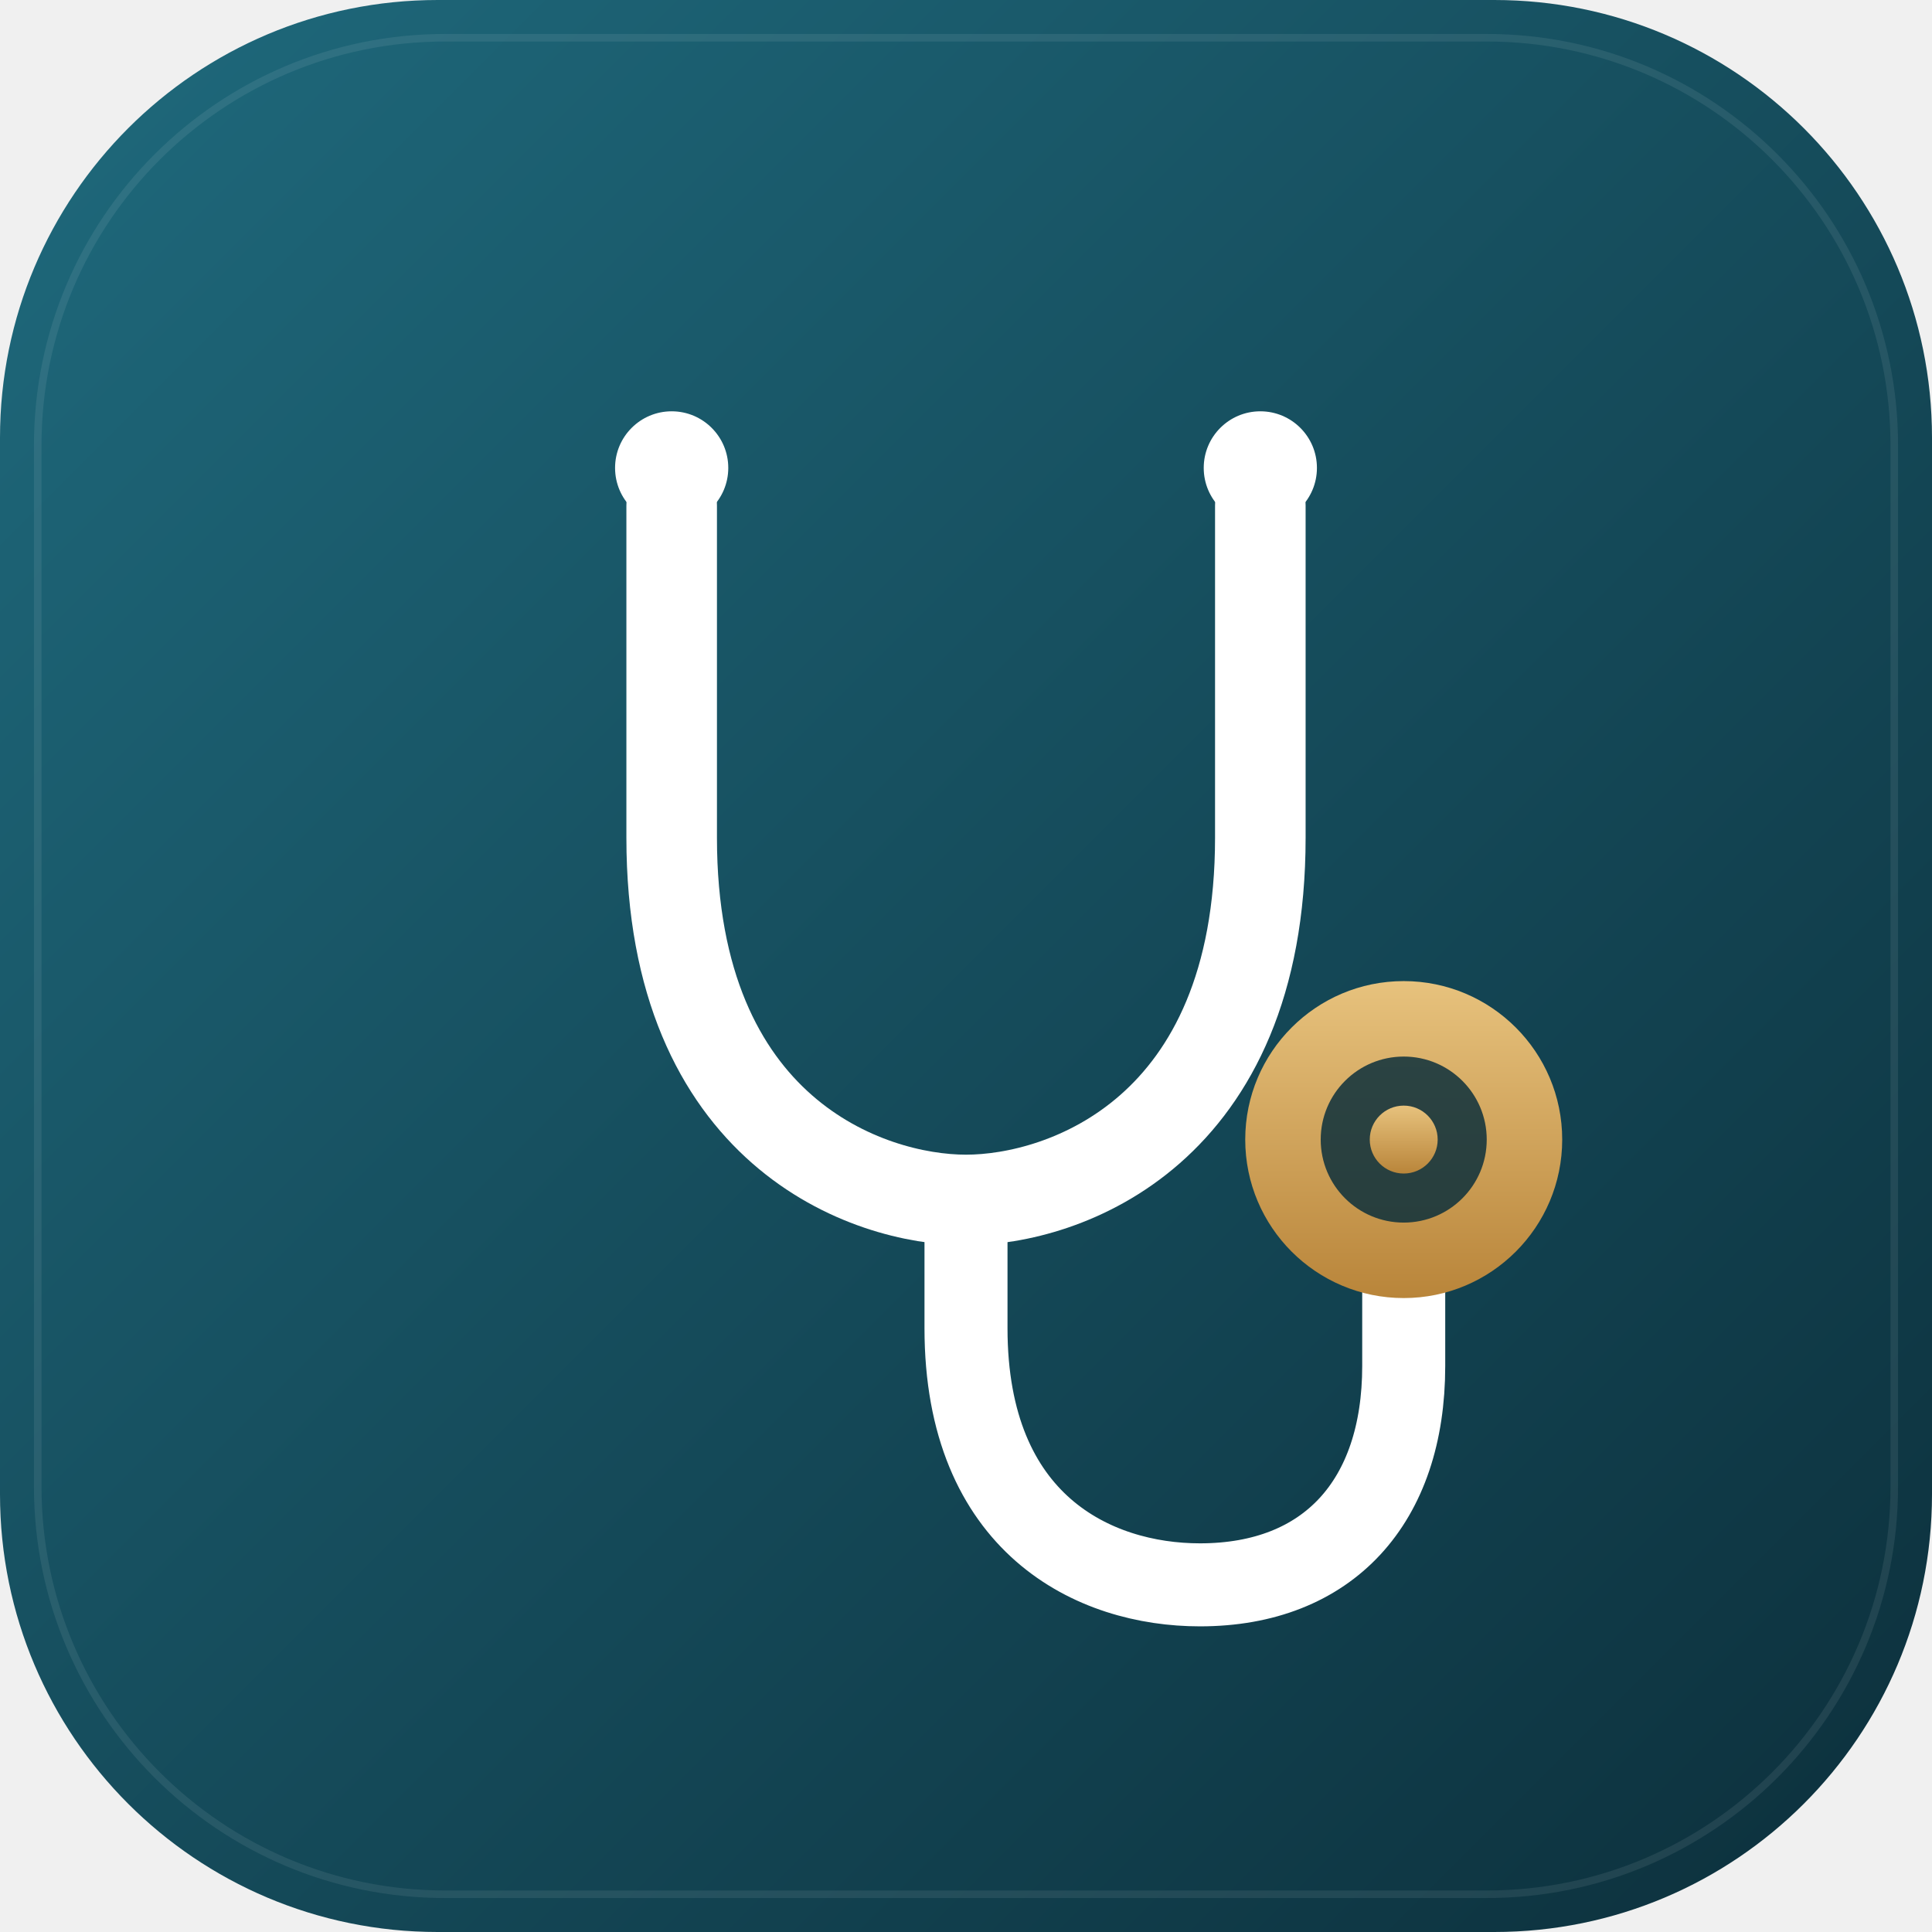
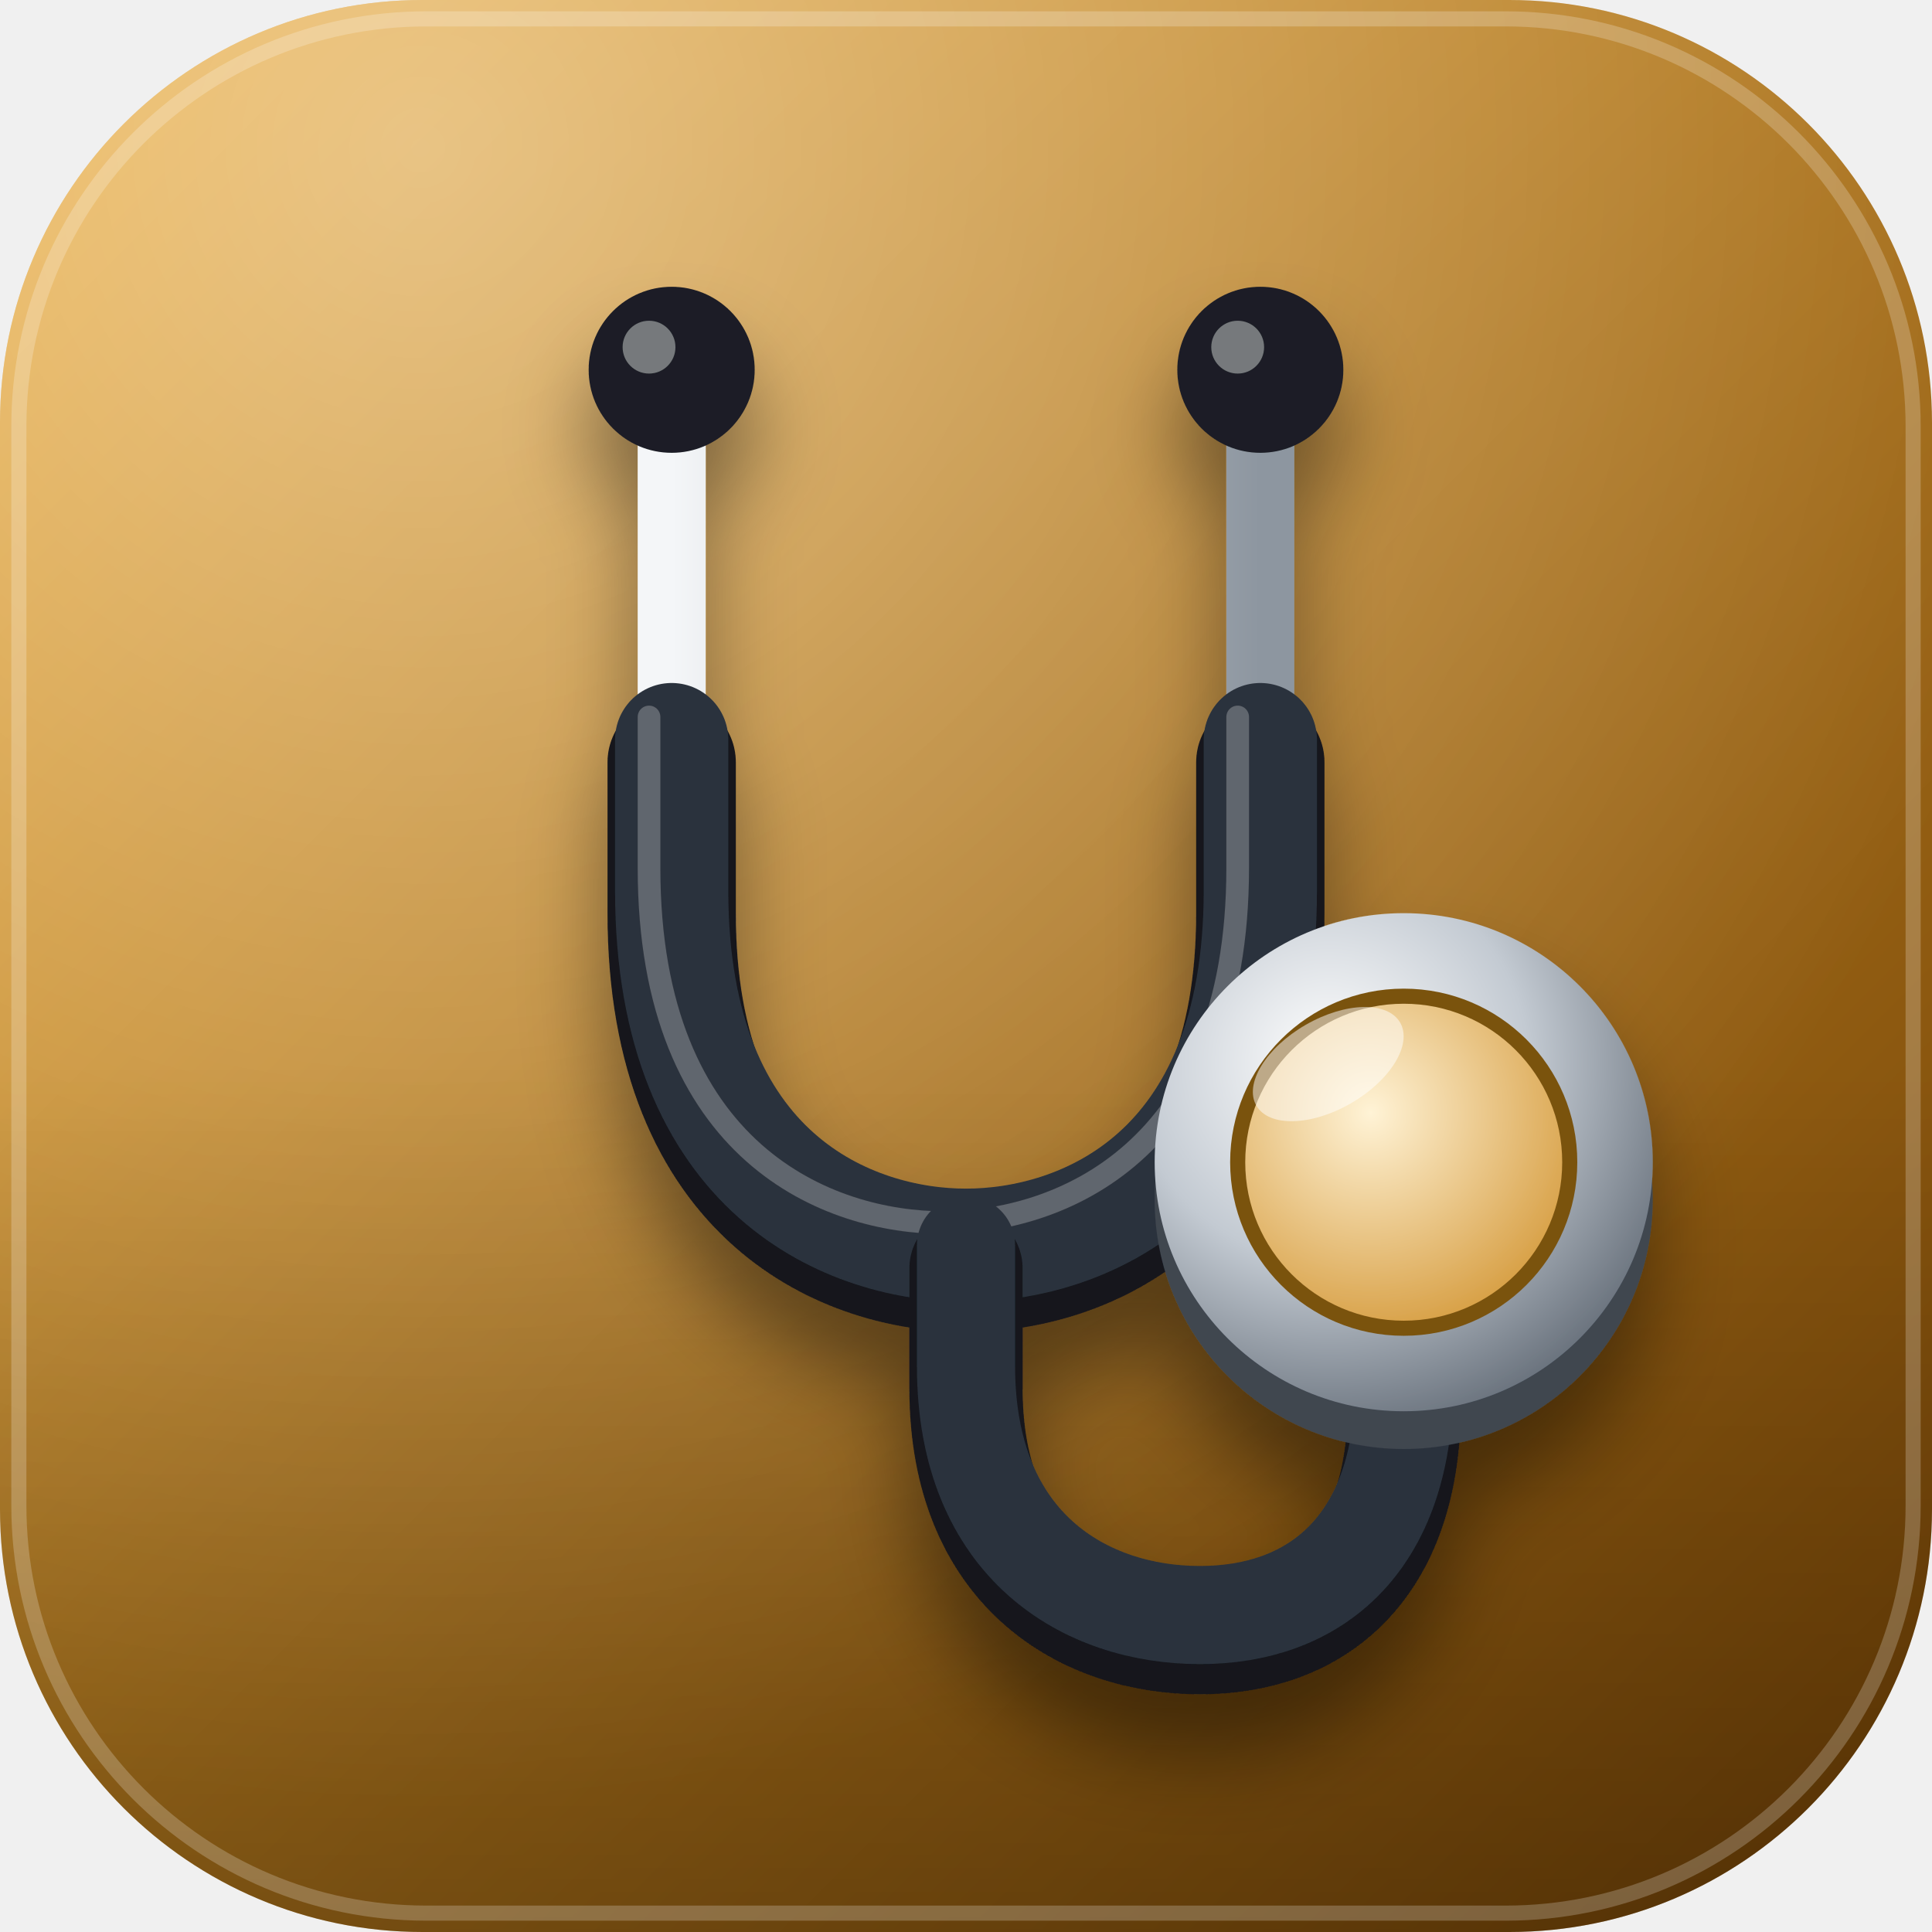
- <svg xmlns="http://www.w3.org/2000/svg" viewBox="0 0 512 512">
+ <svg xmlns="http://www.w3.org/2000/svg" viewBox="0 0 512 512" width="512" height="512">
  <defs>
-     <linearGradient id="bg" x1="0" y1="0" x2="1" y2="1">
-       <stop offset="0" stop-color="#1F6A7D" />
-       <stop offset="1" stop-color="#0C2F3B" />
+     <linearGradient id="tg" x1="0" y1="0" x2="1" y2="1">
+       <stop offset="0" stop-color="#eba832" />
+       <stop offset="1" stop-color="#6e3f05" />
    </linearGradient>
-     <linearGradient id="au" x1="0" y1="0" x2="0" y2="1">
-       <stop offset="0" stop-color="#E7C27D" />
-       <stop offset="1" stop-color="#B9853A" />
+     <radialGradient id="th" cx="0.22" cy="0.08" r="0.85">
+       <stop offset="0" stop-color="#fff" stop-opacity="0.42" />
+       <stop offset="1" stop-color="#fff" stop-opacity="0" />
+     </radialGradient>
+     <linearGradient id="tb" x1="0" y1="0" x2="0" y2="1">
+       <stop offset="0.55" stop-color="#000" stop-opacity="0" />
+       <stop offset="1" stop-color="#000" stop-opacity="0.28" />
+     </linearGradient>
+     <filter id="sh" x="-30%" y="-30%" width="160%" height="170%">
+       <feGaussianBlur in="SourceAlpha" stdDeviation="11" />
+       <feOffset dy="16" />
+       <feComponentTransfer>
+         <feFuncA type="linear" slope=".42" />
+       </feComponentTransfer>
+       <feMerge>
+         <feMergeNode />
+         <feMergeNode in="SourceGraphic" />
+       </feMerge>
+     </filter>
+     <filter id="sh2" x="-30%" y="-30%" width="160%" height="170%">
+       <feGaussianBlur in="SourceAlpha" stdDeviation="3" />
+       <feOffset dy="4" />
+       <feComponentTransfer>
+         <feFuncA type="linear" slope=".35" />
+       </feComponentTransfer>
+       <feMerge>
+         <feMergeNode />
+         <feMergeNode in="SourceGraphic" />
+       </feMerge>
+     </filter>
+     <linearGradient id="tu" x1="0" y1="0" x2="1" y2="0">
+       <stop offset="0" stop-color="#4b5562" />
+       <stop offset="1" stop-color="#1e232b" />
+     </linearGradient>
+     <radialGradient id="cp" cx="0.35" cy="0.3" r="0.8">
+       <stop offset="0" stop-color="#ffffff" />
+       <stop offset="0.5" stop-color="#c3cad2" />
+       <stop offset="1" stop-color="#5f6873" />
+     </radialGradient>
+     <radialGradient id="df" cx="0.4" cy="0.35" r="0.8">
+       <stop offset="0" stop-color="#fff3d6" />
+       <stop offset="1" stop-color="#d0902a" />
+     </radialGradient>
+     <linearGradient id="mt" x1="0" y1="0" x2="1" y2="0">
+       <stop offset="0" stop-color="#f4f6f8" />
+       <stop offset="1" stop-color="#8d96a0" />
    </linearGradient>
  </defs>
-   <rect width="512" height="512" rx="116" fill="url(#bg)" />
-   <rect x="10" y="10" width="492" height="492" rx="108" fill="none" stroke="#FFFFFF" stroke-opacity=".08" stroke-width="2" />
-   <g fill="none" stroke="#FFFFFF" stroke-linecap="round" stroke-linejoin="round">
-     <path d="M178 134 V222 C178 300 230 318 256 318 C282 318 334 300 334 222 V134" stroke-width="24" />
-     <path d="M256 318 V352 C256 404 290 420 318 420 C352 420 372 398 372 362 V338" stroke-width="22" />
+   <rect width="512" height="512" rx="112" fill="url(#tg)" />
+   <rect width="512" height="512" rx="112" fill="url(#th)" />
+   <rect width="512" height="512" rx="112" fill="url(#tb)" />
+   <rect x="5" y="5" width="502" height="502" rx="108" fill="none" stroke="#fff" stroke-opacity=".22" stroke-width="4" />
+   <g transform="">
+     <g filter="url(#sh)">
+       <path d="M178 104V200M334 104V200" stroke="url(#mt)" stroke-width="18" stroke-linecap="round" fill="none" />
+       <path d="M178 196V236C178 312 226 330 256 330S334 312 334 236V196" fill="none" stroke="#14181e" stroke-width="34" stroke-linecap="round" transform="translate(0 6)" />
+       <path d="M178 196V236C178 312 226 330 256 330S334 312 334 236V196" fill="none" stroke="#2c333d" stroke-width="30" stroke-linecap="round" />
+       <path d="M178 196V236C178 312 226 330 256 330S334 312 334 236V196" fill="none" stroke="#fff" stroke-opacity=".25" stroke-width="6" stroke-linecap="round" transform="translate(-6 -6)" />
+       <path d="M256 330V362C256 410 288 428 318 428S370 410 372 372" fill="none" stroke="#14181e" stroke-width="30" stroke-linecap="round" transform="translate(0 6)" />
+       <path d="M256 330V362C256 410 288 428 318 428S370 410 372 372" fill="none" stroke="#2c333d" stroke-width="26" stroke-linecap="round" />
+       <circle cx="178" cy="98" r="22" fill="#1b1f25" />
+       <circle cx="334" cy="98" r="22" fill="#1b1f25" />
+       <circle cx="172" cy="92" r="7" fill="#fff" fill-opacity=".4" />
+       <circle cx="328" cy="92" r="7" fill="#fff" fill-opacity=".4" />
+       <circle cx="372" cy="318" r="66" fill="#3f4650" />
+       <circle cx="372" cy="308" r="66" fill="url(#cp)" />
+       <circle cx="372" cy="308" r="44" fill="url(#df)" />
+       <circle cx="372" cy="308" r="44" fill="none" stroke="#7a5310" stroke-width="4" />
+       <ellipse cx="352" cy="282" rx="22" ry="12" fill="#fff" fill-opacity=".5" transform="rotate(-30 352 282)" />
+     </g>
  </g>
-   <circle cx="178" cy="124" r="15" fill="#FFFFFF" />
-   <circle cx="334" cy="124" r="15" fill="#FFFFFF" />
-   <circle cx="372" cy="302" r="42" fill="url(#au)" />
-   <circle cx="372" cy="302" r="22" fill="#0C2F3B" fill-opacity=".85" />
-   <circle cx="372" cy="302" r="9" fill="url(#au)" />
</svg>
